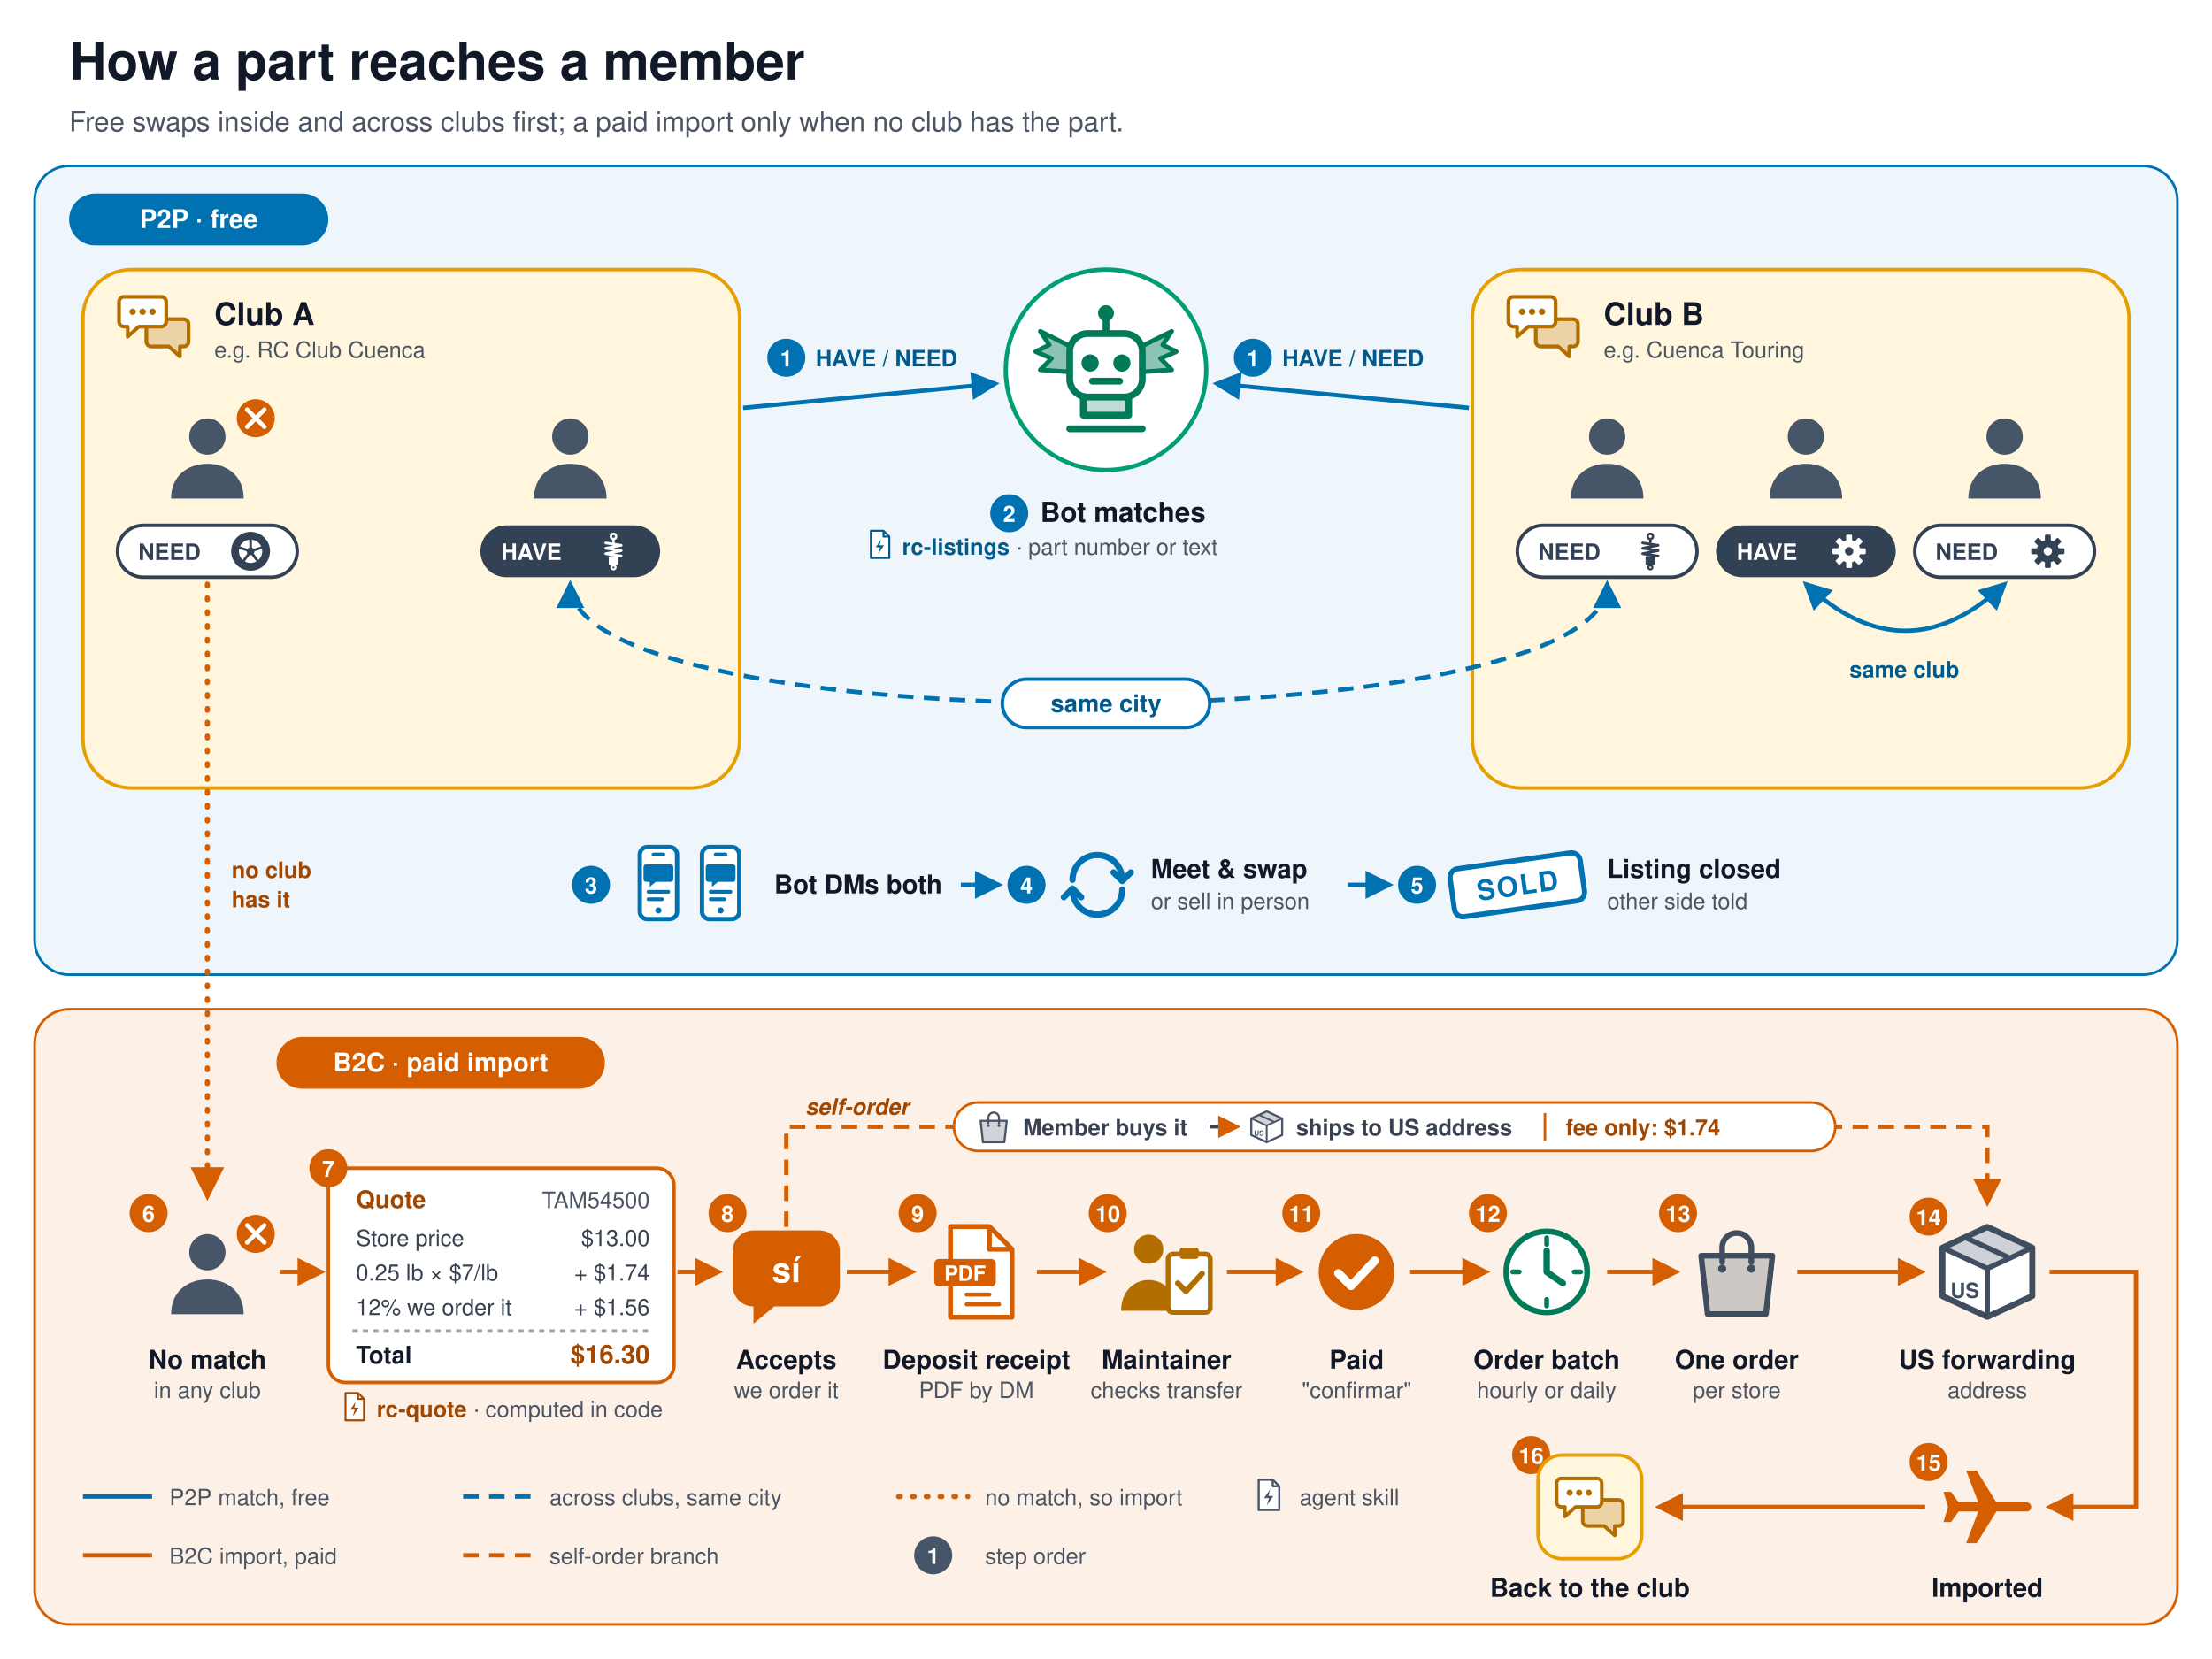
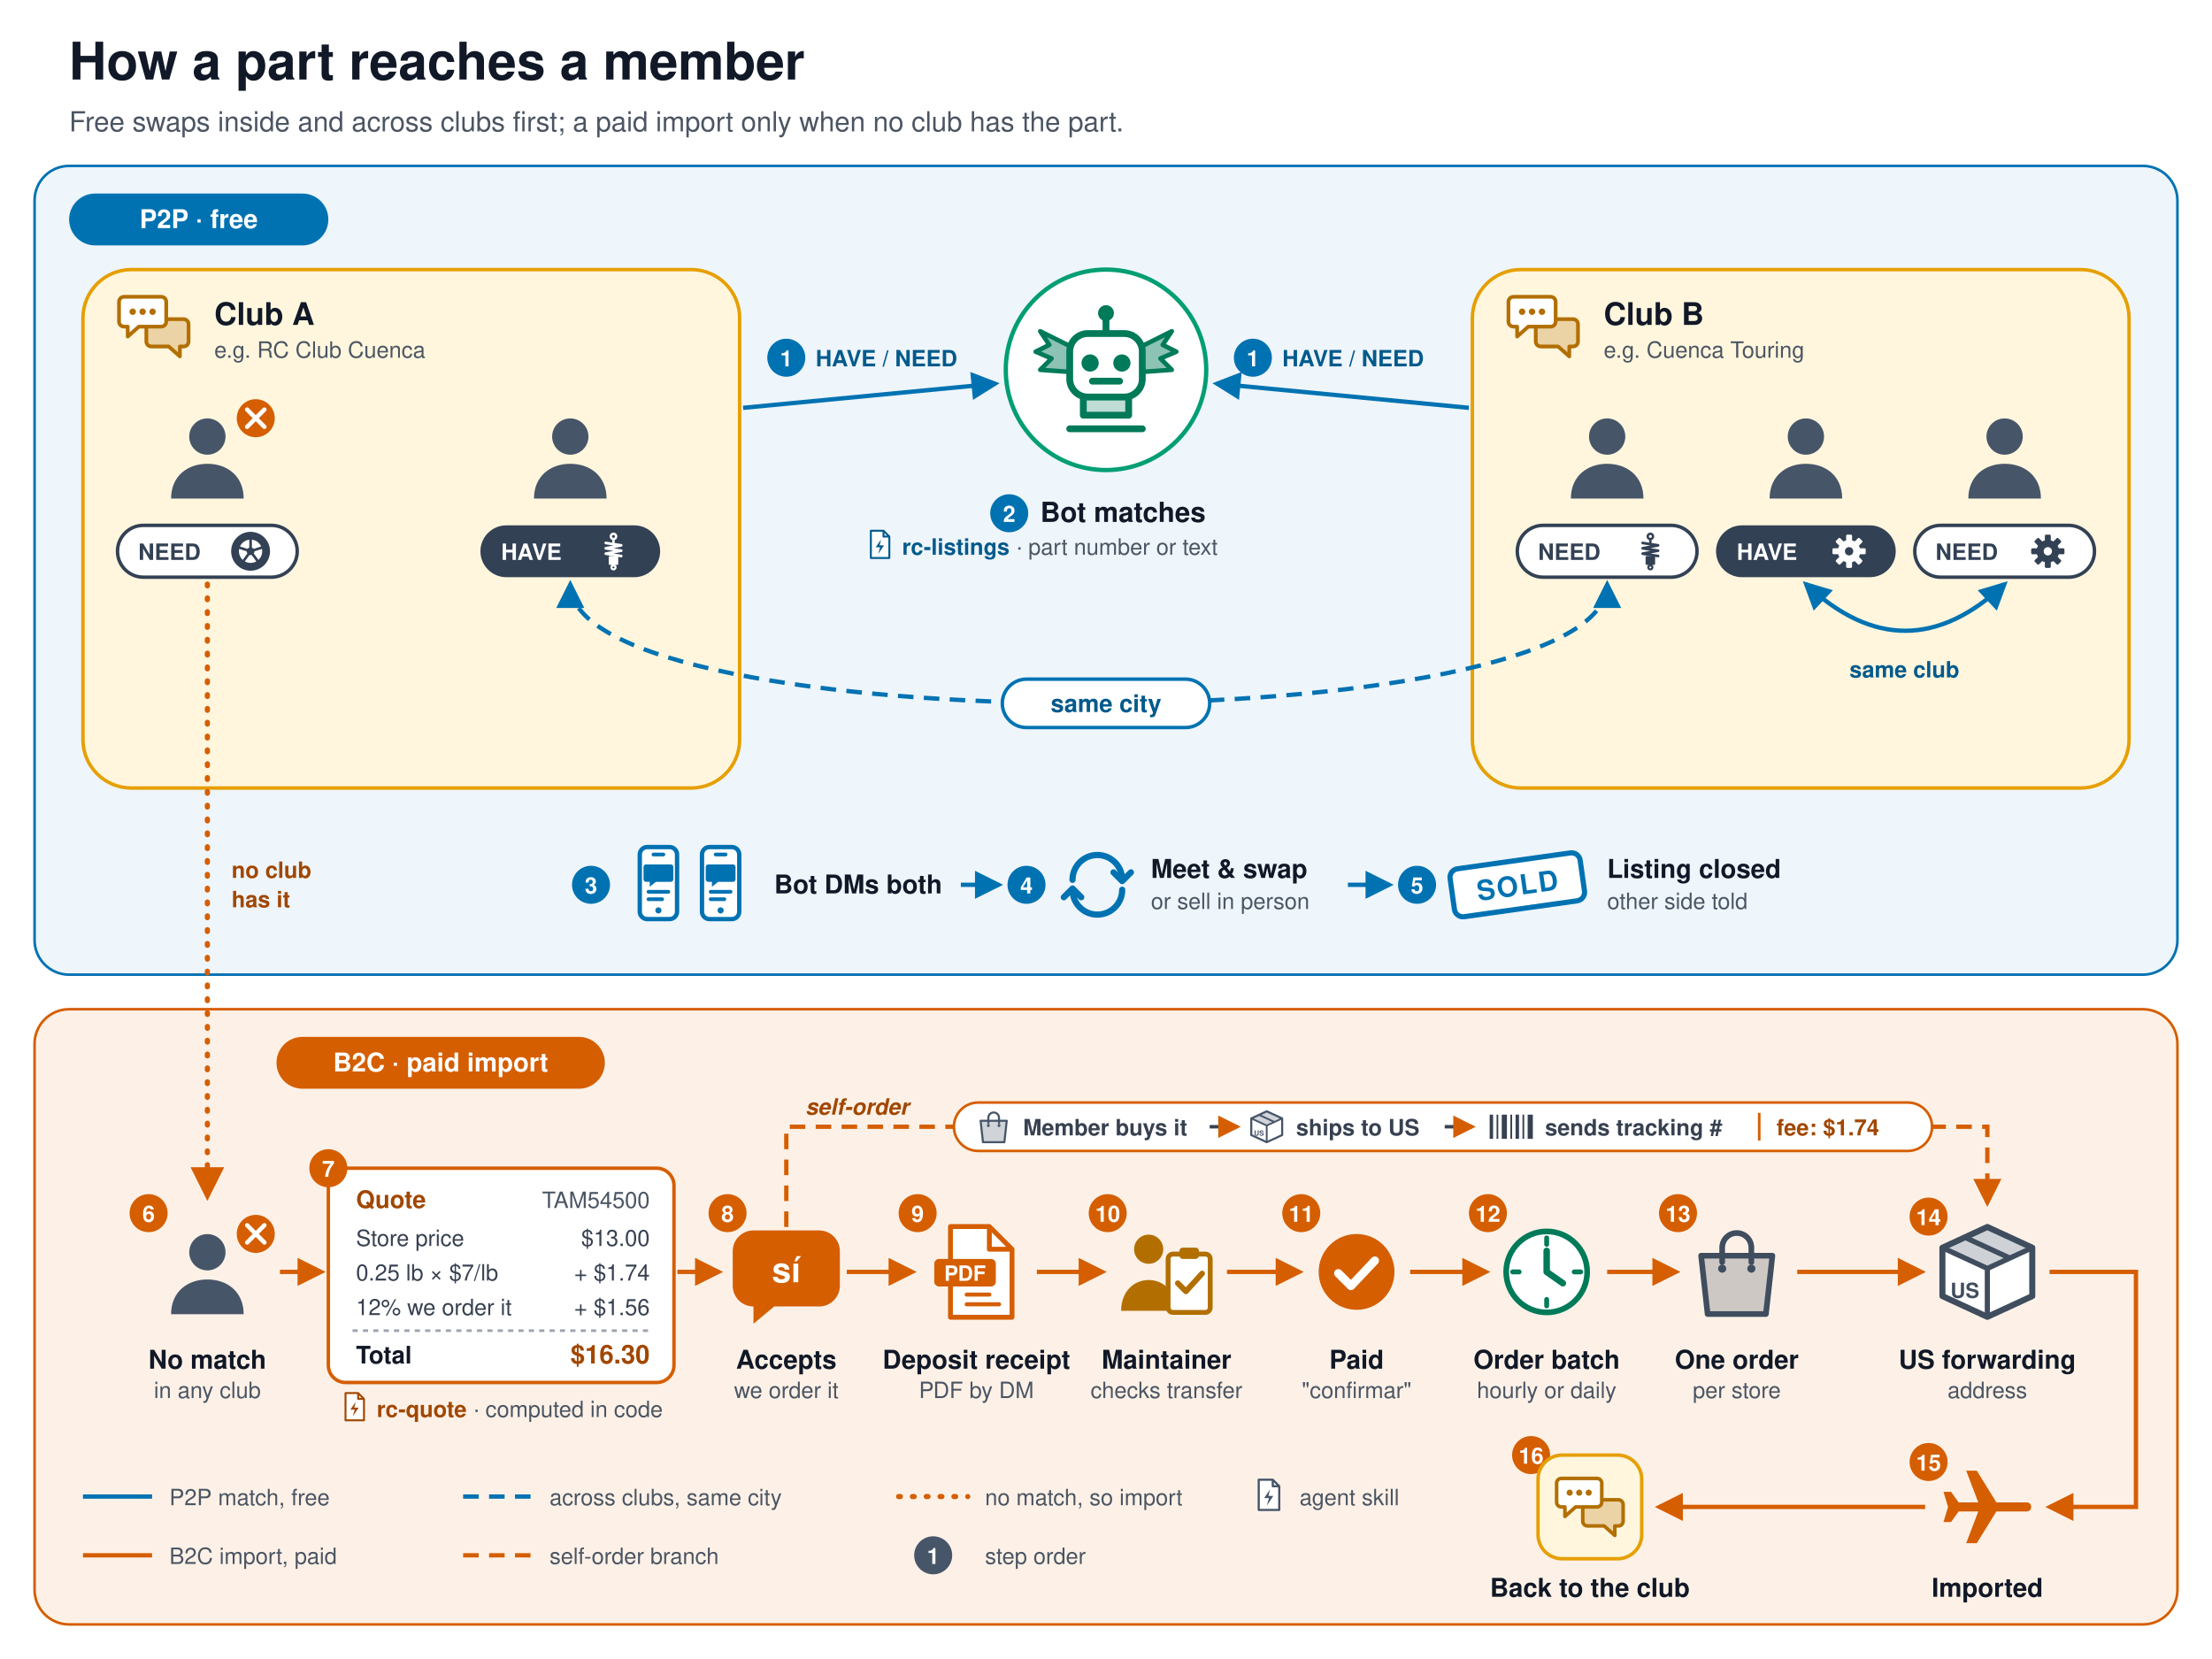
<svg xmlns="http://www.w3.org/2000/svg" viewBox="0 0 1280 960" width="1280" height="960" font-family="-apple-system, BlinkMacSystemFont, 'Segoe UI', Helvetica, Arial, sans-serif" role="img" aria-labelledby="wf-title wf-desc">
  <defs>
    <marker id="mb" viewBox="0 0 10 10" refX="8.5" refY="5" markerWidth="6.5" markerHeight="6.5" orient="auto-start-reverse">
      <path d="M0,0 L10,5 L0,10 z" fill="#0072B2" />
    </marker>
    <marker id="mv" viewBox="0 0 10 10" refX="8.5" refY="5" markerWidth="6.5" markerHeight="6.5" orient="auto-start-reverse">
      <path d="M0,0 L10,5 L0,10 z" fill="#D55E00" />
    </marker>
    <symbol id="i-skill" viewBox="0 0 64 64">
      <path d="M14 4h26l12 12v44H14z" fill="#fff" stroke="currentColor" stroke-width="4" stroke-linejoin="round" />
      <path d="M40 4v12h12" fill="none" stroke="currentColor" stroke-width="4" stroke-linejoin="round" />
      <path d="M35 22L24 38h9l-4 14 12-18h-9z" fill="currentColor" />
    </symbol>
    <symbol id="i-group" viewBox="0 0 64 64">
      <path d="M30 26h26a4 4 0 0 1 4 4v14a4 4 0 0 1-4 4h-3v8l-9-8H30a4 4 0 0 1-4-4V30a4 4 0 0 1 4-4z" fill="currentColor" fill-opacity=".25" stroke="currentColor" stroke-width="3" stroke-linejoin="round" />
      <path d="M8 8h30a4 4 0 0 1 4 4v16a4 4 0 0 1-4 4H20l-9 8v-8H8a4 4 0 0 1-4-4V12a4 4 0 0 1 4-4z" fill="#fff" stroke="currentColor" stroke-width="3" stroke-linejoin="round" />
      <circle cx="15" cy="20" r="2.6" fill="currentColor" />
      <circle cx="23" cy="20" r="2.6" fill="currentColor" />
      <circle cx="31" cy="20" r="2.6" fill="currentColor" />
    </symbol>
    <symbol id="i-phone" viewBox="0 0 64 64">
      <rect x="17" y="3" width="30" height="58" rx="6" fill="#fff" stroke="currentColor" stroke-width="3.5" />
      <path d="M28 9h8" stroke="currentColor" stroke-width="3" stroke-linecap="round" />
      <path d="M22 17h20a2 2 0 0 1 2 2v10a2 2 0 0 1-2 2H30l-5 4v-4h-3a2 2 0 0 1-2-2V19a2 2 0 0 1 2-2z" fill="currentColor" />
      <path d="M24 39h16M24 45h11" stroke="currentColor" stroke-width="3" stroke-linecap="round" />
      <circle cx="32" cy="54" r="2.5" fill="currentColor" />
    </symbol>
    <symbol id="i-person" viewBox="0 0 64 64">
      <circle cx="32" cy="19" r="12" fill="currentColor" />
      <path d="M8 60c0-15 11-23 24-23s24 8 24 23z" fill="currentColor" />
    </symbol>
    <symbol id="i-maint" viewBox="0 0 64 64">
      <circle cx="21" cy="18" r="9" fill="currentColor" />
      <path d="M4 56c0-12 8-19 17-19s17 7 17 19z" fill="currentColor" />
      <rect x="33" y="21" width="26" height="36" rx="3" fill="#fff" stroke="currentColor" stroke-width="3" />
      <rect x="40" y="17" width="12" height="7" rx="2" fill="currentColor" />
      <path d="M39 39l5 5 10-11" fill="none" stroke="currentColor" stroke-width="3.5" stroke-linecap="round" stroke-linejoin="round" />
    </symbol>
    <symbol id="i-bot" viewBox="0 0 64 64">
      <path d="M17 22 L3 15 L7 21 L1 24 L8 27 L3 32 L17 33z" fill="currentColor" fill-opacity=".45" stroke="currentColor" stroke-width="2" stroke-linejoin="round" />
      <path d="M47 22 L61 15 L57 21 L63 24 L56 27 L61 32 L47 33z" fill="currentColor" fill-opacity=".45" stroke="currentColor" stroke-width="2" stroke-linejoin="round" />
      <path d="M32 9v7" stroke="currentColor" stroke-width="3" />
      <circle cx="32" cy="7" r="3.5" fill="currentColor" />
      <rect x="16" y="16" width="32" height="28" rx="8" fill="#fff" stroke="currentColor" stroke-width="3" />
      <circle cx="25" cy="29" r="3.8" fill="currentColor" />
      <circle cx="39" cy="29" r="3.8" fill="currentColor" />
      <path d="M26 37h12" stroke="currentColor" stroke-width="3" stroke-linecap="round" />
      <path d="M22 44v8h20v-8" fill="currentColor" fill-opacity=".25" stroke="currentColor" stroke-width="3" stroke-linejoin="round" />
      <path d="M16 58h32" stroke="currentColor" stroke-width="3" stroke-linecap="round" />
    </symbol>
    <symbol id="i-gear" viewBox="0 0 64 64">
      <g fill="currentColor">
        <rect x="27" y="4" width="10" height="14" rx="2" />
        <rect x="27" y="4" width="10" height="14" rx="2" transform="rotate(45 32 32)" />
        <rect x="27" y="4" width="10" height="14" rx="2" transform="rotate(90 32 32)" />
        <rect x="27" y="4" width="10" height="14" rx="2" transform="rotate(135 32 32)" />
        <rect x="27" y="4" width="10" height="14" rx="2" transform="rotate(180 32 32)" />
        <rect x="27" y="4" width="10" height="14" rx="2" transform="rotate(225 32 32)" />
        <rect x="27" y="4" width="10" height="14" rx="2" transform="rotate(270 32 32)" />
        <rect x="27" y="4" width="10" height="14" rx="2" transform="rotate(315 32 32)" />
        <path fill-rule="evenodd" d="M13 32a19 19 0 1 0 38 0a19 19 0 1 0-38 0z M25 32a7 7 0 1 0 14 0a7 7 0 1 0-14 0z" />
      </g>
    </symbol>
    <symbol id="i-shock" viewBox="0 0 64 64">
      <g fill="none" stroke="currentColor" stroke-linecap="round" stroke-linejoin="round">
        <circle cx="32" cy="7" r="4.5" stroke-width="4" />
        <path d="M32 12v5" stroke-width="4" />
        <path d="M19 18 L45 22 L19 27 L45 31 L19 36 L45 40" stroke-width="4.5" />
        <path d="M32 54v2" stroke-width="4" />
        <circle cx="32" cy="59" r="3.5" stroke-width="3.5" />
      </g>
      <rect x="24" y="40" width="16" height="15" rx="2" fill="currentColor" />
    </symbol>
    <symbol id="i-wheel" viewBox="0 0 64 64">
      <path fill="currentColor" fill-rule="evenodd" d="M2 32a30 30 0 1 0 60 0a30 30 0 1 0-60 0z M14 32a18 18 0 1 0 36 0a18 18 0 1 0-36 0z" />
      <circle cx="32" cy="32" r="6" fill="currentColor" />
      <path d="M32.0 26.0L32.0 14.0 M37.7 30.1L49.1 26.4 M35.5 36.9L42.6 46.6 M28.5 36.9L21.4 46.6 M26.3 30.1L14.9 26.4" stroke="currentColor" stroke-width="4" stroke-linecap="round" />
    </symbol>
    <symbol id="i-swap" viewBox="0 0 64 64">
      <g fill="none" stroke="currentColor" stroke-width="5" stroke-linecap="round" stroke-linejoin="round">
        <path d="M12 28 A20 20 0 0 1 52 28" />
        <path d="M45 22 L52 29 L59 22" />
        <path d="M52 36 A20 20 0 0 1 12 36" />
        <path d="M5 42 L12 35 L19 42" />
      </g>
    </symbol>
    <symbol id="i-pdf" viewBox="0 0 64 64">
      <path d="M16 4h24l14 14v42H16z" fill="#fff" stroke="currentColor" stroke-width="3" stroke-linejoin="round" />
      <path d="M40 4v14h14" fill="none" stroke="currentColor" stroke-width="3" stroke-linejoin="round" />
      <path d="M26 52h20M26 46h14" stroke="currentColor" stroke-width="2.5" stroke-linecap="round" />
      <rect x="6" y="24" width="38" height="17" rx="3" fill="currentColor" />
      <text x="25" y="37.5" font-size="13" font-weight="800" fill="#fff" text-anchor="middle">PDF</text>
    </symbol>
    <symbol id="i-check" viewBox="0 0 64 64">
      <circle cx="32" cy="32" r="27" fill="currentColor" />
      <path d="M19 33l9 9 17-18" fill="none" stroke="#fff" stroke-width="6" stroke-linecap="round" stroke-linejoin="round" />
    </symbol>
    <symbol id="i-clock" viewBox="0 0 64 64">
      <circle cx="32" cy="32" r="25" fill="#fff" stroke="currentColor" stroke-width="3.5" />
      <path d="M32 11v4M32 49v4M11 32h4M49 32h4" stroke="currentColor" stroke-width="3" stroke-linecap="round" />
      <path d="M32 19v13l10 7" fill="none" stroke="currentColor" stroke-width="4" stroke-linecap="round" stroke-linejoin="round" />
    </symbol>
    <symbol id="i-bag" viewBox="0 0 64 64">
      <path d="M23 26V17a9 9 0 0 1 18 0v9" fill="none" stroke="currentColor" stroke-width="3.5" stroke-linecap="round" />
      <path d="M10 22h44l-4 36H14z" fill="currentColor" fill-opacity=".25" stroke="currentColor" stroke-width="3.5" stroke-linejoin="round" />
      <circle cx="23" cy="30" r="2.5" fill="currentColor" />
      <circle cx="41" cy="30" r="2.5" fill="currentColor" />
    </symbol>
    <symbol id="i-box" viewBox="0 0 64 64">
      <path d="M32 6 L58 18 V46 L32 58 L6 46 V18z" fill="#fff" stroke="currentColor" stroke-width="3.5" stroke-linejoin="round" />
      <path d="M32 6 L58 18 L32 30 L6 18z" fill="currentColor" fill-opacity=".25" />
      <path d="M6 18 L32 30 L58 18 M32 30 V58 M19 12 L45 24" fill="none" stroke="currentColor" stroke-width="3" stroke-linejoin="round" />
      <text x="19" y="47" font-size="12" font-weight="800" fill="currentColor" text-anchor="middle">US</text>
    </symbol>
    <symbol id="i-plane" viewBox="0 0 64 64">
      <path d="M58 29 H38 L25 8 H18 L26 29 H13 L8 22 H3 L6 32 L3 42 H8 L13 35 H26 L18 56 H25 L38 35 H58 C62 35 62 29 58 29z" fill="currentColor" />
    </symbol>
  </defs>
  <style>
    .h { font-size: 30px; font-weight: 700; fill: #111827; }
    .sub { font-size: 16px; fill: #4B5563; }
    .lb { font-size: 15px; font-weight: 700; fill: #111827; }
    .sl { font-size: 13px; fill: #4B5563; }
    .club { font-size: 18px; font-weight: 700; fill: #111827; }
    .pill { font-size: 13px; font-weight: 700; }
    .num { font-size: 13px; font-weight: 700; fill: #FFFFFF; }
    .p2p { stroke: #0072B2; stroke-width: 2.5; fill: none; }
    .b2c { stroke: #D55E00; stroke-width: 2.5; fill: none; }
    .q { font-size: 13px; fill: #374151; }
  </style>
  <rect x="0" y="0" width="1280" height="960" fill="#FFFFFF" />
  <text x="40" y="46" class="h">How a part reaches a member</text>
  <text x="40" y="76" class="sub">Free swaps inside and across clubs first; a paid import only when no club has the part.</text>
  <rect x="20" y="96" width="1240" height="468" rx="20" fill="#EEF5FB" stroke="#0072B2" stroke-width="1.5" />
  <rect x="40" y="112" width="150" height="30" rx="15" fill="#0072B2" />
  <text x="115" y="132" text-anchor="middle" style="font-size:15px;font-weight:700;fill:#fff">P2P · free</text>
  <rect x="48" y="156" width="380" height="300" rx="28" fill="#FFF6DD" stroke="#E69F00" stroke-width="2" />
  <use href="#i-group" x="66" y="166" width="46" height="46" color="#B26F00" />
  <text x="124" y="188" class="club">Club A</text>
  <text x="124" y="207" class="sl">e.g. RC Club Cuenca</text>
  <use href="#i-person" x="92" y="236" width="56" height="56" color="#475569" />
  <circle cx="148" cy="242" r="11" fill="#D55E00" />
  <path d="M143 237l10 10M153 237l-10 10" stroke="#fff" stroke-width="2.5" stroke-linecap="round" />
  <rect x="68" y="304" width="104" height="30" rx="15" fill="#fff" stroke="#334155" stroke-width="2" />
  <text x="80" y="324" class="pill" fill="#334155">NEED</text>
  <use href="#i-wheel" x="133" y="307" width="24" height="24" color="#334155" />
  <use href="#i-person" x="302" y="236" width="56" height="56" color="#475569" />
  <rect x="278" y="304" width="104" height="30" rx="15" fill="#334155" />
  <text x="290" y="324" class="pill" fill="#fff">HAVE</text>
  <use href="#i-shock" x="344" y="308" width="22" height="22" color="#fff" />
  <rect x="852" y="156" width="380" height="300" rx="28" fill="#FFF6DD" stroke="#E69F00" stroke-width="2" />
  <use href="#i-group" x="870" y="166" width="46" height="46" color="#B26F00" />
  <text x="928" y="188" class="club">Club B</text>
  <text x="928" y="207" class="sl">e.g. Cuenca Touring</text>
  <use href="#i-person" x="902" y="236" width="56" height="56" color="#475569" />
  <rect x="878" y="304" width="104" height="30" rx="15" fill="#fff" stroke="#334155" stroke-width="2" />
  <text x="890" y="324" class="pill" fill="#334155">NEED</text>
  <use href="#i-shock" x="944" y="308" width="22" height="22" color="#334155" />
  <use href="#i-person" x="1017" y="236" width="56" height="56" color="#475569" />
  <rect x="993" y="304" width="104" height="30" rx="15" fill="#334155" />
  <text x="1005" y="324" class="pill" fill="#fff">HAVE</text>
  <use href="#i-gear" x="1059" y="308" width="22" height="22" color="#fff" />
  <use href="#i-person" x="1132" y="236" width="56" height="56" color="#475569" />
  <rect x="1108" y="304" width="104" height="30" rx="15" fill="#fff" stroke="#334155" stroke-width="2" />
  <text x="1120" y="324" class="pill" fill="#334155">NEED</text>
  <use href="#i-gear" x="1174" y="308" width="22" height="22" color="#334155" />
  <path d="M1045 338 Q 1102.5 392 1160 338" class="p2p" marker-start="url(#mb)" marker-end="url(#mb)" />
  <text x="1102" y="392" text-anchor="middle" style="font-size:13px;font-weight:700;fill:#005A8C">same club</text>
  <path d="M330 338 C 330 430, 930 430, 930 338" class="p2p" stroke-dasharray="9 6" marker-start="url(#mb)" marker-end="url(#mb)" />
  <rect x="580" y="393" width="120" height="28" rx="14" fill="#fff" stroke="#0072B2" stroke-width="2" />
  <text x="640" y="412" text-anchor="middle" style="font-size:14px;font-weight:700;fill:#005A8C">same city</text>
  <circle cx="640" cy="214" r="58" fill="#fff" stroke="#009E73" stroke-width="2.5" />
  <use href="#i-bot" x="598" y="172" width="84" height="84" color="#007A59" />
  <circle cx="584" cy="297" r="11" fill="#0072B2" />
  <text x="584" y="302" class="num" text-anchor="middle">2</text>
  <text x="602" y="302" class="lb" style="font-size:16px">Bot matches</text>
  <use href="#i-skill" x="500" y="306" width="18" height="18" color="#005A8C" />
  <text x="522" y="321" class="sl">
    <tspan style="fill:#005A8C;font-weight:700">rc-listings</tspan> · part number or text</text>
  <path d="M430 236 L 576 222" class="p2p" marker-end="url(#mb)" />
  <circle cx="455" cy="207" r="11" fill="#0072B2" />
  <text x="455" y="212" class="num" text-anchor="middle">1</text>
  <text x="472" y="212" class="pill" fill="#005A8C">HAVE / NEED</text>
  <path d="M850 236 L 704 222" class="p2p" marker-end="url(#mb)" />
  <circle cx="725" cy="207" r="11" fill="#0072B2" />
  <text x="725" y="212" class="num" text-anchor="middle">1</text>
  <text x="742" y="212" class="pill" fill="#005A8C">HAVE / NEED</text>
  <circle cx="342" cy="512" r="11" fill="#0072B2" />
  <text x="342" y="517" class="num" text-anchor="middle">3</text>
  <use href="#i-phone" x="358" y="488" width="46" height="46" color="#0072B2" />
  <use href="#i-phone" x="394" y="488" width="46" height="46" color="#0072B2" />
  <text x="448" y="517" class="lb">Bot DMs both</text>
  <path d="M556 512 L 578 512" class="p2p" marker-end="url(#mb)" />
  <circle cx="594" cy="512" r="11" fill="#0072B2" />
  <text x="594" y="517" class="num" text-anchor="middle">4</text>
  <use href="#i-swap" x="612" y="489" width="46" height="46" color="#0072B2" />
  <text x="666" y="508" class="lb">Meet &amp; swap</text>
  <text x="666" y="526" class="sl">or sell in person</text>
  <path d="M780 512 L 804 512" class="p2p" marker-end="url(#mb)" />
  <circle cx="820" cy="512" r="11" fill="#0072B2" />
  <text x="820" y="517" class="num" text-anchor="middle">5</text>
  <g transform="rotate(-8 878 512)">
    <rect x="840" y="498" width="76" height="28" rx="5" fill="#fff" stroke="#0072B2" stroke-width="3" />
    <text x="878" y="518" text-anchor="middle" style="font-size:16px;font-weight:800;fill:#0072B2;letter-spacing:1px">SOLD</text>
  </g>
  <text x="930" y="508" class="lb">Listing closed</text>
  <text x="930" y="526" class="sl">other side told</text>
  <text x="134" y="508" style="font-size:13px;font-weight:700;fill:#A14700">no club</text>
  <text x="134" y="525" style="font-size:13px;font-weight:700;fill:#A14700">has it</text>
  <rect x="20" y="584" width="1240" height="356" rx="20" fill="#FDF1E7" stroke="#D55E00" stroke-width="1.5" />
  <rect x="160" y="600" width="190" height="30" rx="15" fill="#D55E00" />
  <text x="255" y="620" text-anchor="middle" style="font-size:15px;font-weight:700;fill:#fff">B2C · paid import</text>
  <path d="M120 338 L 120 692" stroke="#D55E00" stroke-width="3" stroke-dasharray="1 7" stroke-linecap="round" fill="none" marker-end="url(#mv)" />
  <path d="M455 710 L 455 652 L 1150 652 L 1150 696" class="b2c" stroke-dasharray="9 6" marker-end="url(#mv)" />
  <text x="466" y="645" style="font-size:13px;font-weight:700;font-style:italic;fill:#A14700">self-order</text>
-   <rect x="552" y="638" width="510" height="28" rx="14" fill="#fff" stroke="#D55E00" stroke-width="1.5" />
+   <rect x="552" y="638" width="566" height="28" rx="14" fill="#fff" stroke="#D55E00" stroke-width="1.5" />
  <use href="#i-bag" x="564" y="641" width="22" height="22" color="#475569" />
  <text x="592" y="657" class="pill" fill="#374151">Member buys it</text>
  <path d="M700 652 L 716 652" stroke="#374151" stroke-width="2" marker-end="url(#mv)" />
  <use href="#i-box" x="722" y="641" width="22" height="22" color="#475569" />
-   <text x="750" y="657" class="pill" fill="#374151">ships to US address</text>
-   <path d="M894 644 V 660" stroke="#D55E00" stroke-width="1.5" />
-   <text x="906" y="657" class="pill" fill="#A14700">fee only: $1.74</text>
+   <text x="750" y="657" class="pill" fill="#374151">ships to US</text>
+   <path d="M836 652 L 852 652" stroke="#374151" stroke-width="2" marker-end="url(#mv)" />
+   <g transform="translate(-52,0)">
+     <rect x="914" y="645" width="2" height="14" fill="#374151" />
+     <rect x="918" y="645" width="1" height="14" fill="#374151" />
+     <rect x="921" y="645" width="3" height="14" fill="#374151" />
+     <rect x="926" y="645" width="1" height="14" fill="#374151" />
+     <rect x="929" y="645" width="2" height="14" fill="#374151" />
+     <rect x="933" y="645" width="1" height="14" fill="#374151" />
+     <rect x="936" y="645" width="3" height="14" fill="#374151" />
+   </g>
+   <text x="894" y="657" class="pill" fill="#374151">sends tracking #</text>
+   <path d="M1018 644 V 660" stroke="#D55E00" stroke-width="1.5" />
+   <text x="1028" y="657" class="pill" fill="#A14700">fee: $1.74</text>
  <circle cx="86" cy="702" r="11" fill="#D55E00" />
  <text x="86" y="707" class="num" text-anchor="middle">6</text>
  <use href="#i-person" x="92" y="708" width="56" height="56" color="#475569" />
  <circle cx="148" cy="714" r="11" fill="#D55E00" />
  <path d="M143 709l10 10M153 709l-10 10" stroke="#fff" stroke-width="2.5" stroke-linecap="round" />
  <text x="120" y="792" class="lb" text-anchor="middle">No match</text>
  <text x="120" y="809" class="sl" text-anchor="middle">in any club</text>
  <path d="M162 736 L 186 736" class="b2c" marker-end="url(#mv)" />
  <rect x="190" y="676" width="200" height="124" rx="10" fill="#fff" stroke="#D55E00" stroke-width="2" />
  <circle cx="190" cy="676" r="11" fill="#D55E00" />
  <text x="190" y="681" class="num" text-anchor="middle">7</text>
  <text x="206" y="699" style="font-size:14px;font-weight:800;fill:#A14700">Quote</text>
  <text x="376" y="699" class="sl" text-anchor="end">TAM54500</text>
  <text x="206" y="721" class="q">Store price</text>
  <text x="376" y="721" class="q" text-anchor="end">$13.00</text>
  <text x="206" y="741" class="q">0.25 lb × $7/lb</text>
  <text x="376" y="741" class="q" text-anchor="end">+ $1.74</text>
  <text x="206" y="761" class="q">12% we order it</text>
  <text x="376" y="761" class="q" text-anchor="end">+ $1.56</text>
  <path d="M204 770 H 378" stroke="#9CA3AF" stroke-width="1.5" stroke-dasharray="3 3" />
  <text x="206" y="789" style="font-size:14px;font-weight:800;fill:#111827">Total</text>
  <text x="376" y="789" text-anchor="end" style="font-size:15px;font-weight:800;fill:#A14700">$16.30</text>
  <use href="#i-skill" x="196" y="805" width="18" height="18" color="#A14700" />
  <text x="218" y="820" class="sl">
    <tspan style="fill:#A14700;font-weight:700">rc-quote</tspan> · computed in code</text>
  <path d="M392 736 L 416 736" class="b2c" marker-end="url(#mv)" />
  <circle cx="421" cy="702" r="11" fill="#D55E00" />
  <text x="421" y="707" class="num" text-anchor="middle">8</text>
  <path d="M436 712 h38 a12 12 0 0 1 12 12 v20 a12 12 0 0 1 -12 12 h-26 l-12 10 v-10 a12 12 0 0 1 -12 -12 v-20 a12 12 0 0 1 12 -12z" fill="#D55E00" />
  <text x="455" y="742" text-anchor="middle" style="font-size:20px;font-weight:800;fill:#fff">sí</text>
  <text x="455" y="792" class="lb" text-anchor="middle">Accepts</text>
  <text x="455" y="809" class="sl" text-anchor="middle">we order it</text>
  <path d="M490 736 L 528 736" class="b2c" marker-end="url(#mv)" />
  <circle cx="531" cy="702" r="11" fill="#D55E00" />
  <text x="531" y="707" class="num" text-anchor="middle">9</text>
  <use href="#i-pdf" x="535" y="706" width="60" height="60" color="#D55E00" />
  <text x="565" y="792" class="lb" text-anchor="middle">Deposit receipt</text>
  <text x="565" y="809" class="sl" text-anchor="middle">PDF by DM</text>
  <path d="M600 736 L 638 736" class="b2c" marker-end="url(#mv)" />
  <circle cx="641" cy="702" r="11" fill="#D55E00" />
  <text x="641" y="707" class="num" text-anchor="middle">10</text>
  <use href="#i-maint" x="645" y="706" width="60" height="60" color="#B26F00" />
  <text x="675" y="792" class="lb" text-anchor="middle">Maintainer</text>
  <text x="675" y="809" class="sl" text-anchor="middle">checks transfer</text>
  <path d="M710 736 L 752 736" class="b2c" marker-end="url(#mv)" />
  <circle cx="753" cy="702" r="11" fill="#D55E00" />
  <text x="753" y="707" class="num" text-anchor="middle">11</text>
  <use href="#i-check" x="759" y="710" width="52" height="52" color="#D55E00" />
  <text x="785" y="792" class="lb" text-anchor="middle">Paid</text>
  <text x="785" y="809" class="sl" text-anchor="middle">"confirmar"</text>
  <path d="M816 736 L 860 736" class="b2c" marker-end="url(#mv)" />
  <circle cx="861" cy="702" r="11" fill="#D55E00" />
  <text x="861" y="707" class="num" text-anchor="middle">12</text>
  <use href="#i-clock" x="865" y="706" width="60" height="60" color="#007A59" />
  <text x="895" y="792" class="lb" text-anchor="middle">Order batch</text>
  <text x="895" y="809" class="sl" text-anchor="middle">hourly or daily</text>
  <path d="M930 736 L 970 736" class="b2c" marker-end="url(#mv)" />
  <circle cx="971" cy="702" r="11" fill="#D55E00" />
  <text x="971" y="707" class="num" text-anchor="middle">13</text>
  <use href="#i-bag" x="975" y="706" width="60" height="60" color="#3F4D5E" />
  <text x="1005" y="792" class="lb" text-anchor="middle">One order</text>
  <text x="1005" y="809" class="sl" text-anchor="middle">per store</text>
  <path d="M1040 736 L 1112 736" class="b2c" marker-end="url(#mv)" />
  <circle cx="1116" cy="704" r="11" fill="#D55E00" />
  <text x="1116" y="709" class="num" text-anchor="middle">14</text>
  <use href="#i-box" x="1118" y="704" width="64" height="64" color="#3F4D5E" />
  <text x="1150" y="792" class="lb" text-anchor="middle">US forwarding</text>
  <text x="1150" y="809" class="sl" text-anchor="middle">address</text>
  <path d="M1186 736 L 1236 736 L 1236 872 L 1186 872" class="b2c" marker-end="url(#mv)" />
  <circle cx="1116" cy="846" r="11" fill="#D55E00" />
  <text x="1116" y="851" class="num" text-anchor="middle">15</text>
  <use href="#i-plane" x="1122" y="844" width="56" height="56" color="#D55E00" />
  <text x="1150" y="924" class="lb" text-anchor="middle">Imported</text>
  <path d="M1114 872 L 960 872" class="b2c" marker-end="url(#mv)" />
  <circle cx="886" cy="842" r="11" fill="#D55E00" />
  <text x="886" y="847" class="num" text-anchor="middle">16</text>
  <rect x="890" y="842" width="60" height="60" rx="14" fill="#FFF6DD" stroke="#E69F00" stroke-width="2" />
  <use href="#i-group" x="898" y="850" width="44" height="44" color="#B26F00" />
  <text x="920" y="924" class="lb" text-anchor="middle">Back to the club</text>
  <g class="sl">
    <path d="M48 866 H 88" class="p2p" />
    <text x="98" y="871">P2P match, free</text>
    <path d="M268 866 H 308" class="p2p" stroke-dasharray="9 6" />
    <text x="318" y="871">across clubs, same city</text>
    <path d="M48 900 H 88" class="b2c" />
    <text x="98" y="905">B2C import, paid</text>
    <path d="M268 900 H 308" class="b2c" stroke-dasharray="9 6" />
    <text x="318" y="905">self-order branch</text>
    <path d="M520 866 H 560" stroke="#D55E00" stroke-width="3" stroke-dasharray="1 7" stroke-linecap="round" />
    <text x="570" y="871">no match, so import</text>
    <circle cx="540" cy="900" r="11" fill="#475569" />
    <text x="540" y="905" class="num" text-anchor="middle">1</text>
    <text x="570" y="905">step order</text>
    <use href="#i-skill" x="724" y="855" width="20" height="20" color="#475569" />
    <text x="752" y="871">agent skill</text>
  </g>
</svg>
